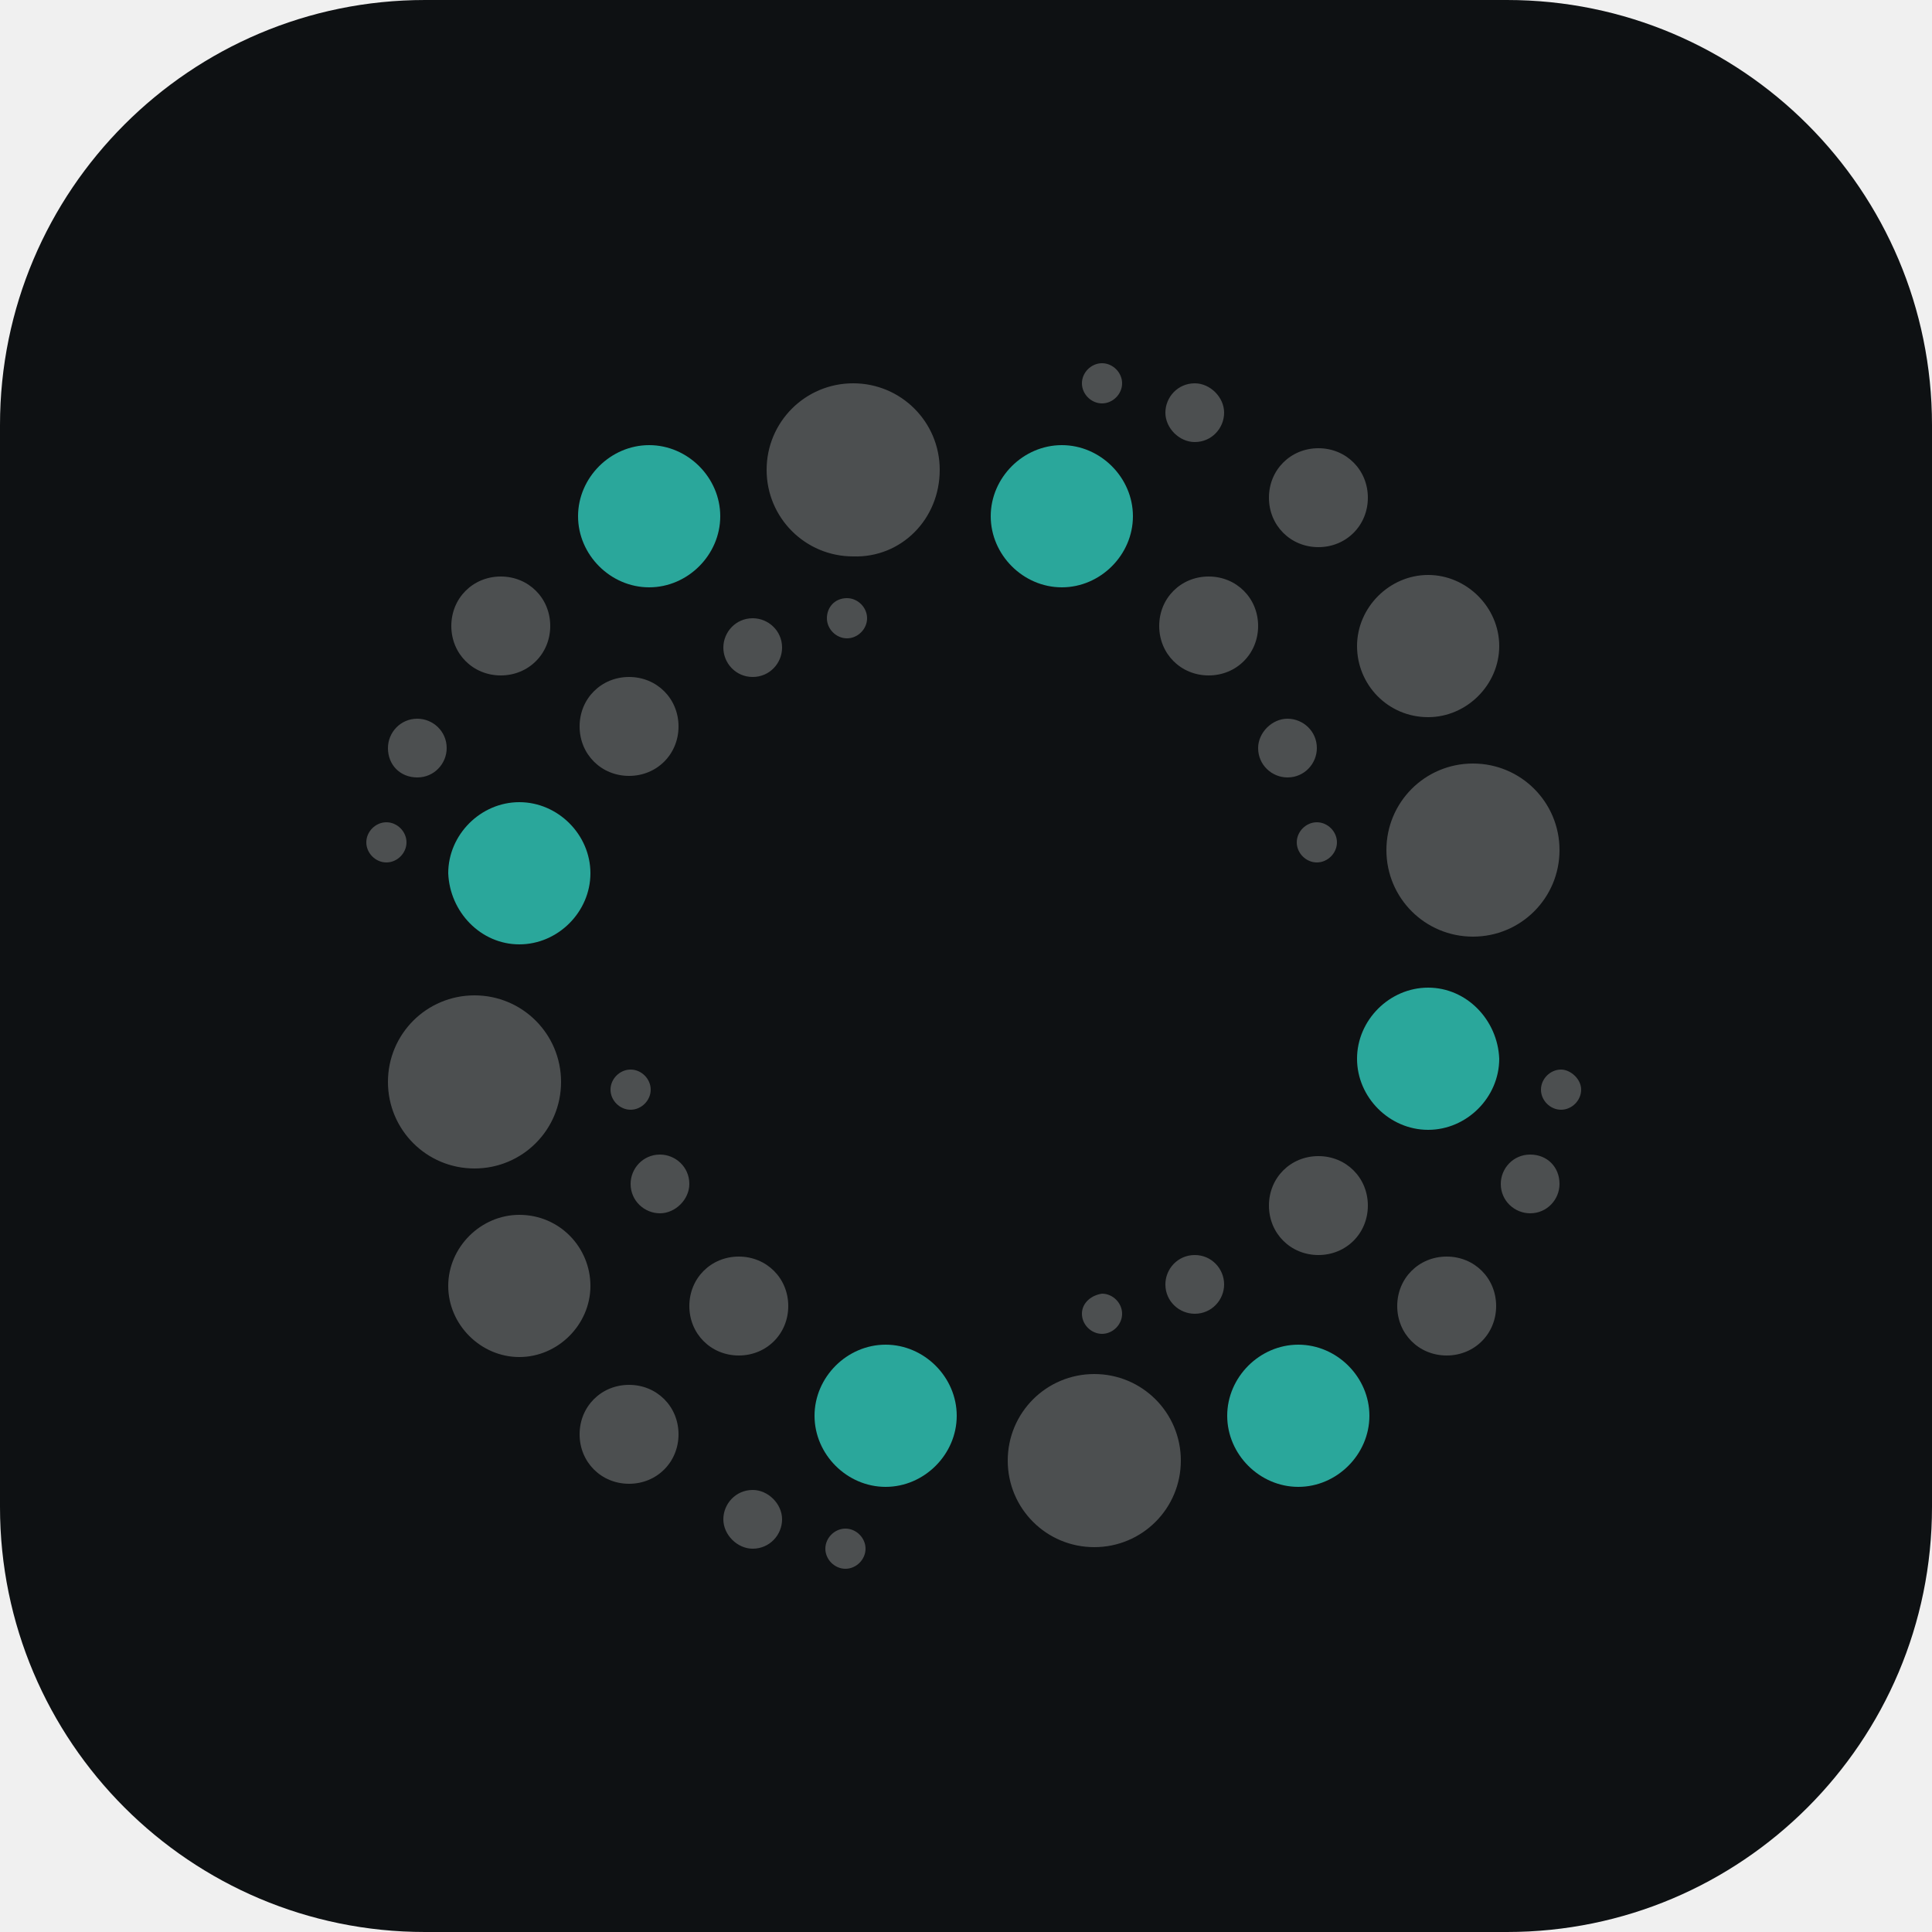
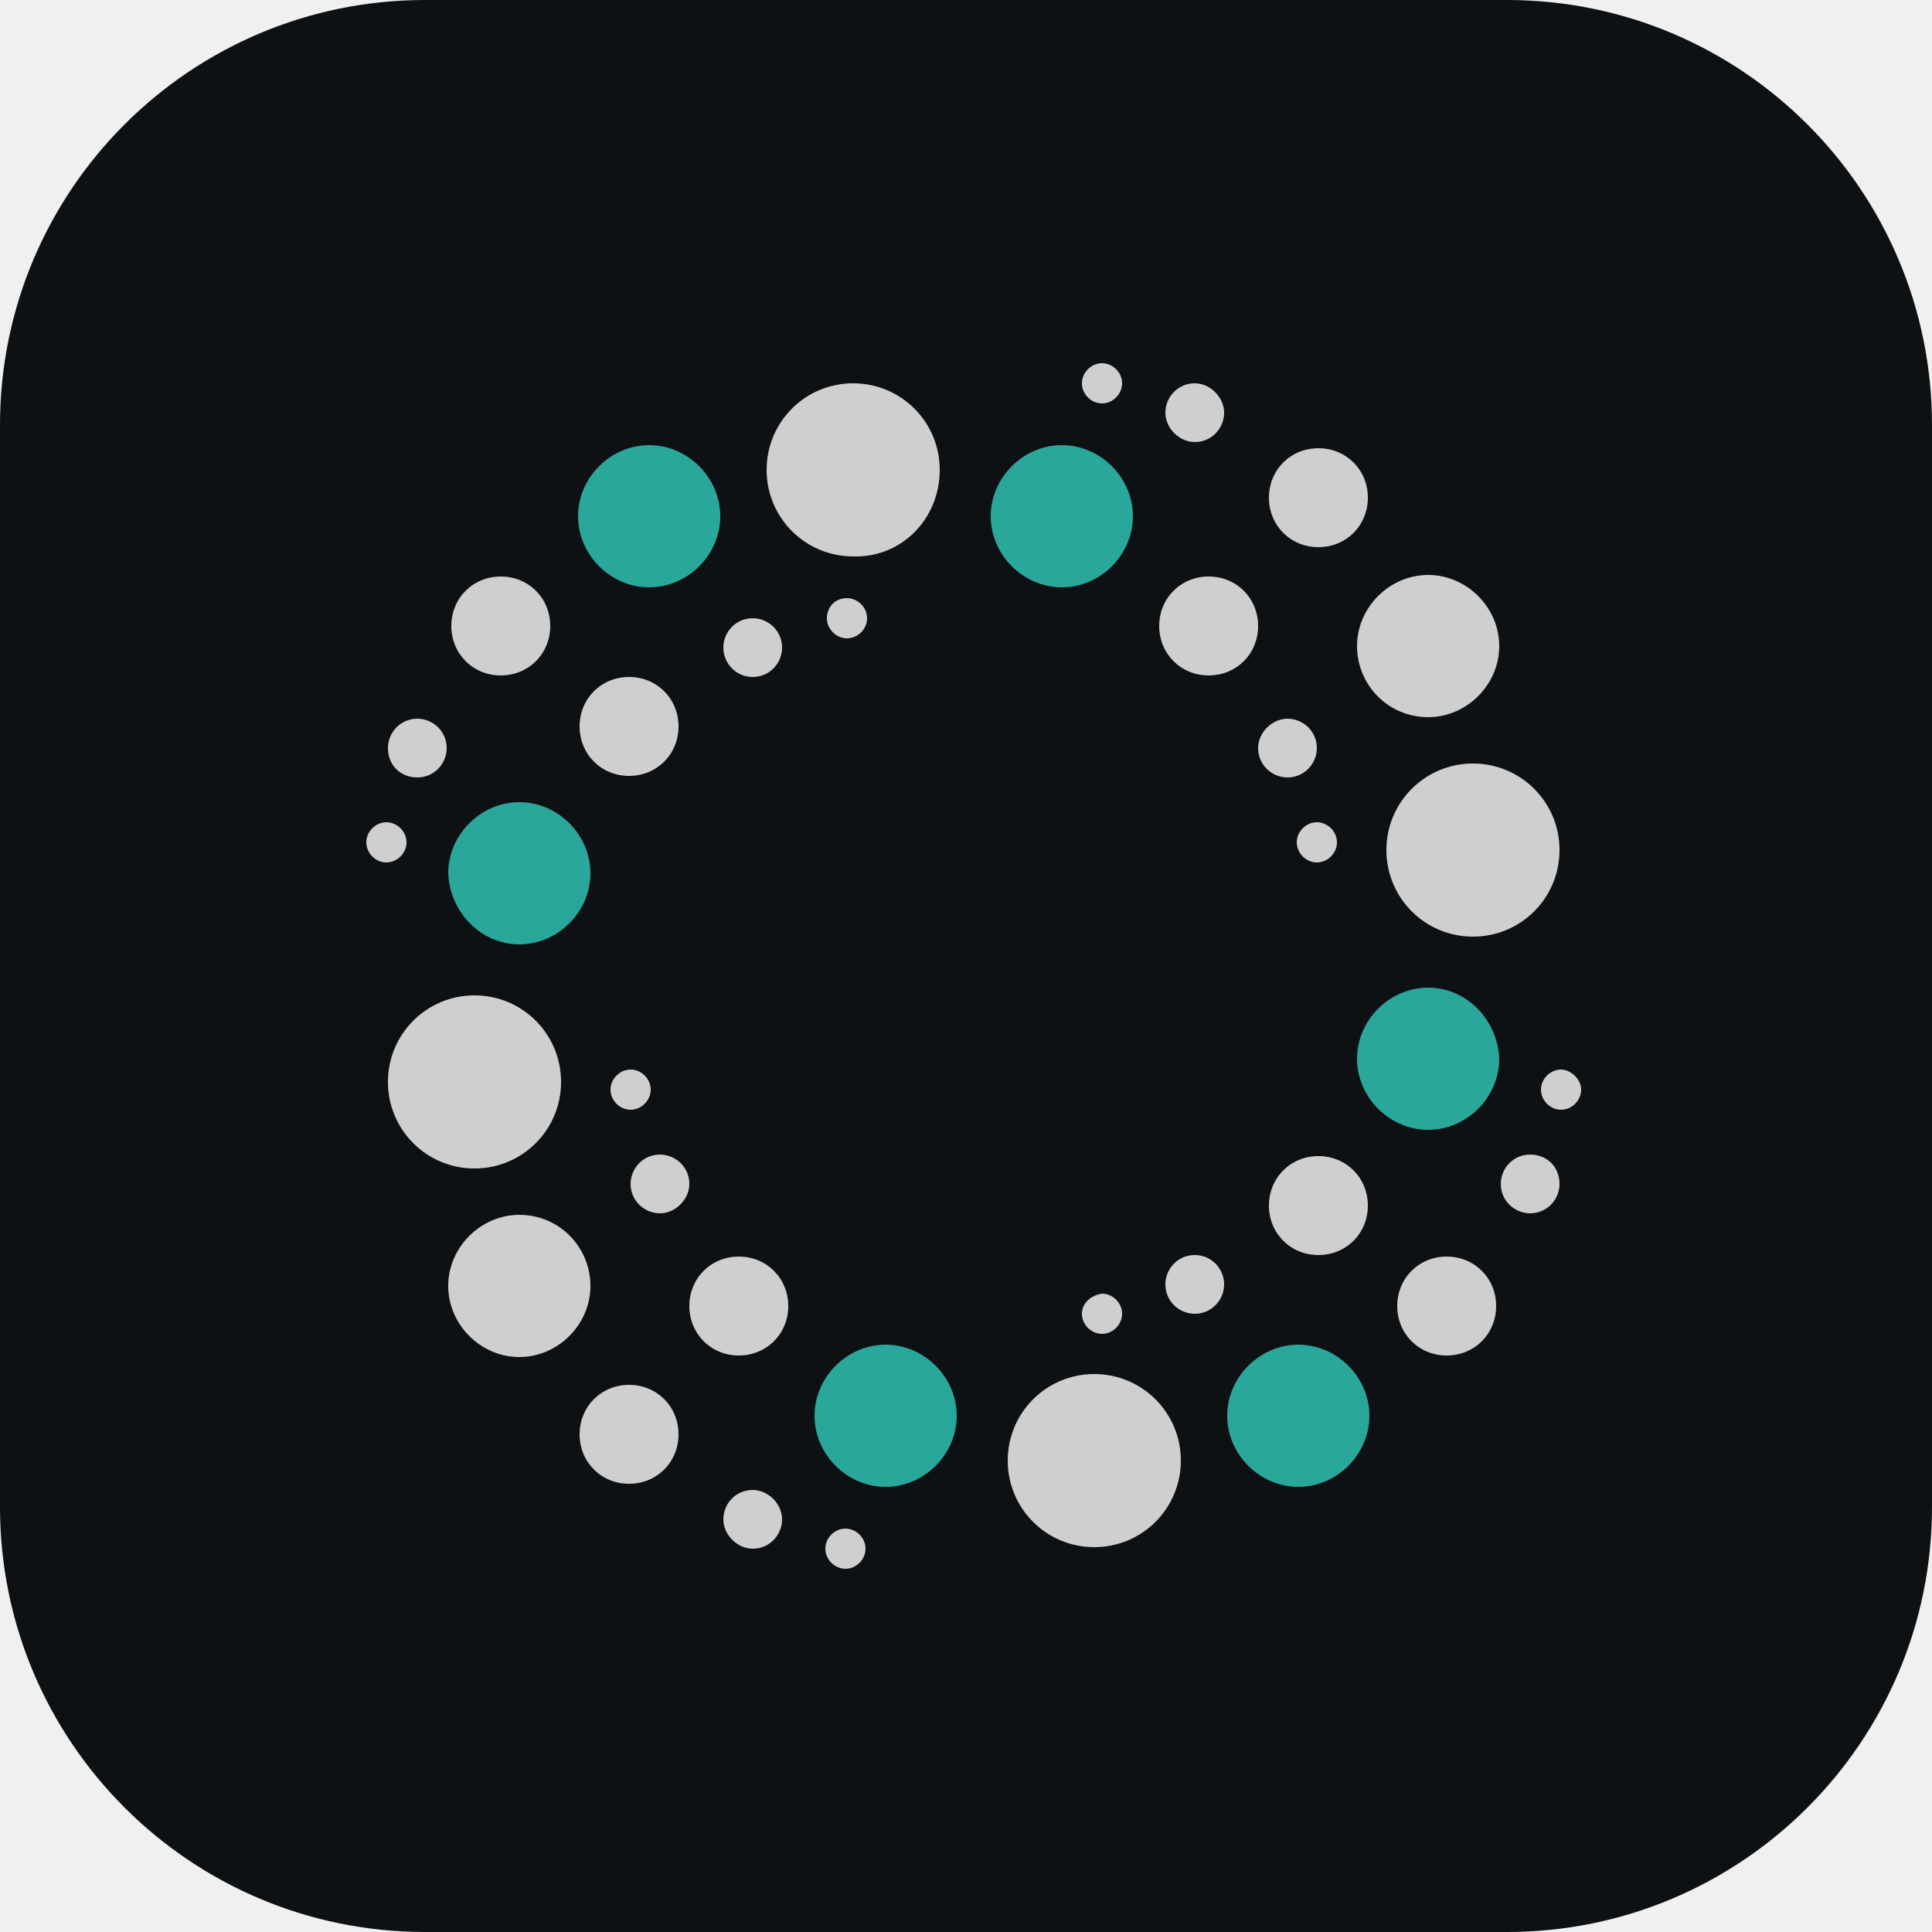
<svg xmlns="http://www.w3.org/2000/svg" width="1024" height="1024" viewBox="0 0 100 100">
  <rect x="0" y="0" width="100" height="100" rx="22" ry="22" fill="#0E1113" />
  <g transform="translate(10,10) scale(0.8)">
    <path fill="#2AA79B" d="M29.5,25.5c2.5,0,4.6-2.1,4.6-4.6s-2.1-4.6-4.6-4.6c-2.5,0-4.6,2.1-4.6,4.6S27,25.5,29.5,25.5z M21.1,48.6c2.5,0,4.6-2.1,4.6-4.6  c0-2.5-2.1-4.6-4.6-4.6s-4.6,2.1-4.6,4.6C16.6,46.5,18.6,48.6,21.1,48.6z M71.5,74.5c-2.5,0-4.6,2.1-4.6,4.6s2.1,4.6,4.6,4.6c2.5,0,4.6-2.1,4.6-4.6S74,74.5,71.5,74.5z M56.2,25.5c2.5,0,4.6-2.1,4.6-4.6s-2.1-4.6-4.6-4.6s-4.6,2.1-4.6,4.6S53.7,25.5,56.2,25.5z M79.9,51.4c-2.5,0-4.6,2.1-4.6,4.6c0,2.5,2.1,4.6,4.6,4.6s4.6-2.1,4.6-4.6C84.4,53.5,82.4,51.4,79.9,51.4z M44.8,74.5c-2.5,0-4.6,2.1-4.6,4.6s2.1,4.6,4.6,4.6s4.6-2.1,4.6-4.6S47.3,74.5,44.8,74.5z" />
-     <path fill="#FFFFFF" opacity="0.26" d="M27,58  c0,0.7,0.6,1.3,1.3,1.3c0.7,0,1.3-0.6,1.3-1.3s-0.6-1.3-1.3-1.3C27.6,56.7,27,57.3,27,58z M36.2,31.3c1.1,0,1.9-0.9,1.9-1.9  c0-1.1-0.9-1.9-1.9-1.9c-1.1,0-1.9,0.9-1.9,1.9C34.3,30.4,35.1,31.3,36.2,31.3z M14.5,37.8c1.1,0,1.9-0.9,1.9-1.9c0-1.1-0.9-1.9-1.9-1.9  c-1.1,0-1.9,0.9-1.9,1.9C12.6,37,13.4,37.8,14.5,37.8z M13.8,42c0-0.7-0.6-1.3-1.3-1.3c-0.7,0-1.3,0.6-1.3,1.3s0.6,1.3,1.3,1.3  C13.2,43.3,13.8,42.7,13.8,42z M19.9,31.2c1.8,0,3.2-1.4,3.2-3.2s-1.4-3.2-3.2-3.2c-1.8,0-3.2,1.4-3.2,3.2S18.1,31.2,19.9,31.2z M58.8,13.6c0.7,0,1.3-0.6,1.3-1.3c0-0.7-0.6-1.3-1.3-1.3c-0.7,0-1.3,0.6-1.3,1.3C57.5,13,58.1,13.6,58.8,13.6z M23.8,57.5  c0-3.1-2.5-5.6-5.6-5.6c-3.1,0-5.6,2.5-5.6,5.6s2.5,5.6,5.6,5.6C21.3,63.1,23.8,60.6,23.8,57.5z M79.9,33.9c2.5,0,4.6-2.1,4.6-4.6  s-2.1-4.6-4.6-4.6s-4.6,2.1-4.6,4.6S77.3,33.9,79.9,33.9z M69.6,65.5c0,1.8,1.4,3.2,3.2,3.2c1.8,0,3.2-1.4,3.2-3.2s-1.4-3.2-3.2-3.2  C71,62.3,69.6,63.7,69.6,65.5z M72.8,22.9c1.8,0,3.2-1.4,3.2-3.2c0-1.8-1.4-3.2-3.2-3.2c-1.8,0-3.2,1.4-3.2,3.2  C69.6,21.5,71,22.9,72.8,22.9z M65.7,31.2c1.8,0,3.2-1.4,3.2-3.2s-1.4-3.2-3.2-3.2c-1.8,0-3.2,1.4-3.2,3.2S63.9,31.2,65.7,31.2z M77.2,42.5c0,3.1,2.5,5.6,5.6,5.6c3.1,0,5.6-2.5,5.6-5.6s-2.5-5.6-5.6-5.6C79.7,36.9,77.2,39.4,77.2,42.5z M74,42  c0-0.7-0.6-1.3-1.3-1.3c-0.7,0-1.3,0.6-1.3,1.3s0.6,1.3,1.3,1.3C73.4,43.3,74,42.7,74,42z M64.8,16.1c1.1,0,1.9-0.9,1.9-1.9  s-0.9-1.9-1.9-1.9c-1.1,0-1.9,0.9-1.9,1.9S63.8,16.1,64.8,16.1z M70.8,37.8c1.1,0,1.9-0.9,1.9-1.9c0-1.1-0.9-1.9-1.9-1.9  s-1.9,0.9-1.9,1.9C68.9,37,69.8,37.8,70.8,37.8z M31.4,34.5c0-1.8-1.4-3.2-3.2-3.2c-1.8,0-3.2,1.4-3.2,3.2s1.4,3.2,3.2,3.2  C30,37.7,31.4,36.3,31.4,34.5z M64.8,68.7c-1.1,0-1.9,0.9-1.9,1.9c0,1.1,0.9,1.9,1.9,1.9c1.1,0,1.9-0.9,1.9-1.9  C66.7,69.6,65.9,68.7,64.8,68.7z M58.3,76.4c-3.1,0-5.6,2.5-5.6,5.6s2.5,5.6,5.6,5.6c3.1,0,5.6-2.5,5.6-5.6S61.4,76.4,58.3,76.4z M57.5,72.5c0,0.7,0.6,1.3,1.3,1.3  c0.7,0,1.3-0.6,1.3-1.3c0-0.7-0.6-1.3-1.3-1.3C58.1,71.3,57.5,71.8,57.5,72.5z M88.5,56.7c-0.7,0-1.3,0.6-1.3,1.3s0.6,1.3,1.3,1.3  c0.7,0,1.3-0.6,1.3-1.3S89.1,56.7,88.5,56.7z M86.5,62.2c-1.1,0-1.9,0.9-1.9,1.9c0,1.1,0.9,1.9,1.9,1.9c1.1,0,1.9-0.9,1.9-1.9  C88.4,63,87.6,62.2,86.5,62.2z M21.1,66.1  c-2.5,0-4.6,2.1-4.6,4.6s2.1,4.6,4.6,4.6s4.6-2.1,4.6-4.6S23.7,66.1,21.1,66.1z M81.1,68.8c-1.8,0-3.2,1.4-3.2,3.2s1.4,3.2,3.2,3.2  c1.8,0,3.2-1.4,3.2-3.2S82.9,68.8,81.1,68.8z M30.2,62.2c-1.1,0-1.9,0.9-1.9,1.9c0,1.1,0.9,1.9,1.9,1.9s1.9-0.9,1.9-1.9  C32.1,63,31.2,62.2,30.2,62.2z M35.3,68.8c-1.8,0-3.2,1.4-3.2,3.2s1.4,3.2,3.2,3.2c1.8,0,3.2-1.4,3.2-3.2S37.1,68.8,35.3,68.8z M36.2,83.9c-1.1,0-1.9,0.9-1.9,1.9s0.9,1.9,1.9,1.9c1.1,0,1.9-0.9,1.9-1.9S37.2,83.9,36.2,83.9z M28.2,77.1c-1.8,0-3.2,1.4-3.2,3.2  c0,1.8,1.4,3.2,3.2,3.2c1.8,0,3.2-1.4,3.2-3.2C31.4,78.5,30,77.1,28.2,77.1z M41,27.5c0,0.7,0.6,1.3,1.3,1.3c0.7,0,1.3-0.6,1.3-1.3  c0-0.7-0.6-1.3-1.3-1.3C41.5,26.2,41,26.8,41,27.5z M48.3,17.9c0-3.1-2.5-5.6-5.6-5.6c-3.1,0-5.6,2.5-5.6,5.6s2.5,5.6,5.6,5.6  C45.8,23.6,48.3,21.1,48.3,17.9z M42.2,86.4c-0.7,0-1.3,0.6-1.3,1.3c0,0.7,0.6,1.3,1.3,1.3c0.7,0,1.3-0.6,1.3-1.3  C43.5,87,42.9,86.4,42.2,86.4z" />
+     <path fill="#FFFFFF" opacity="0.8" d="M27,58  c0,0.7,0.6,1.3,1.3,1.3c0.7,0,1.3-0.6,1.3-1.3s-0.6-1.3-1.3-1.3C27.6,56.7,27,57.3,27,58z M36.2,31.3c1.1,0,1.9-0.9,1.9-1.9  c0-1.1-0.9-1.9-1.9-1.9c-1.1,0-1.9,0.9-1.9,1.9C34.3,30.4,35.1,31.3,36.2,31.3z M14.5,37.8c1.1,0,1.9-0.9,1.9-1.9c0-1.1-0.9-1.9-1.9-1.9  c-1.1,0-1.9,0.9-1.9,1.9C12.6,37,13.4,37.8,14.5,37.8z M13.8,42c0-0.7-0.6-1.3-1.3-1.3c-0.7,0-1.3,0.6-1.3,1.3s0.6,1.3,1.3,1.3  C13.2,43.3,13.8,42.7,13.8,42z M19.9,31.2c1.8,0,3.2-1.4,3.2-3.2s-1.4-3.2-3.2-3.2c-1.8,0-3.2,1.4-3.2,3.2S18.1,31.2,19.9,31.2z M58.8,13.6c0.7,0,1.3-0.6,1.3-1.3c0-0.7-0.6-1.3-1.3-1.3c-0.7,0-1.3,0.6-1.3,1.3C57.5,13,58.1,13.6,58.8,13.6z M23.8,57.5  c0-3.1-2.5-5.6-5.6-5.6c-3.1,0-5.6,2.5-5.6,5.6s2.5,5.6,5.6,5.6C21.3,63.1,23.8,60.6,23.8,57.5z M79.9,33.9c2.5,0,4.6-2.1,4.6-4.6  s-2.1-4.6-4.6-4.6s-4.6,2.1-4.6,4.6S77.3,33.9,79.9,33.9z M69.6,65.5c0,1.8,1.4,3.2,3.2,3.2c1.8,0,3.2-1.4,3.2-3.2s-1.4-3.2-3.2-3.2  C71,62.3,69.6,63.7,69.6,65.5z M72.8,22.9c1.8,0,3.2-1.4,3.2-3.2c0-1.8-1.4-3.2-3.2-3.2c-1.8,0-3.2,1.4-3.2,3.2  C69.6,21.5,71,22.9,72.8,22.9z M65.7,31.2c1.8,0,3.2-1.4,3.2-3.2s-1.4-3.2-3.2-3.2c-1.8,0-3.2,1.4-3.2,3.2S63.9,31.2,65.7,31.2z M77.2,42.5c0,3.1,2.5,5.6,5.6,5.6c3.1,0,5.6-2.5,5.6-5.6s-2.5-5.6-5.6-5.6C79.7,36.9,77.2,39.4,77.2,42.5z M74,42  c0-0.7-0.6-1.3-1.3-1.3c-0.7,0-1.3,0.6-1.3,1.3s0.6,1.3,1.3,1.3C73.4,43.3,74,42.7,74,42z M64.8,16.1c1.1,0,1.9-0.9,1.9-1.9  s-0.9-1.9-1.9-1.9c-1.1,0-1.9,0.9-1.9,1.9S63.8,16.1,64.8,16.1z M70.8,37.8c1.1,0,1.9-0.9,1.9-1.9c0-1.1-0.9-1.9-1.9-1.9  s-1.9,0.9-1.9,1.9C68.9,37,69.8,37.8,70.8,37.8z M31.4,34.5c0-1.8-1.4-3.2-3.2-3.2c-1.8,0-3.2,1.4-3.2,3.2s1.4,3.2,3.2,3.2  C30,37.7,31.4,36.3,31.4,34.5z M64.8,68.7c-1.1,0-1.9,0.9-1.9,1.9c0,1.1,0.9,1.9,1.9,1.9c1.1,0,1.9-0.9,1.9-1.9  C66.7,69.6,65.9,68.7,64.8,68.7z M58.3,76.4c-3.1,0-5.6,2.5-5.6,5.6s2.5,5.6,5.6,5.6c3.1,0,5.6-2.5,5.6-5.6S61.4,76.4,58.3,76.4z M57.5,72.5c0,0.7,0.6,1.3,1.3,1.3  c0.7,0,1.3-0.6,1.3-1.3c0-0.7-0.6-1.3-1.3-1.3C58.1,71.3,57.5,71.8,57.5,72.5z M88.5,56.7c-0.7,0-1.3,0.6-1.3,1.3s0.6,1.3,1.3,1.3  c0.7,0,1.3-0.6,1.3-1.3S89.1,56.7,88.5,56.7z M86.5,62.2c-1.1,0-1.9,0.9-1.9,1.9c0,1.1,0.9,1.9,1.9,1.9c1.1,0,1.9-0.9,1.9-1.9  C88.4,63,87.6,62.2,86.5,62.2z M21.1,66.1  c-2.5,0-4.6,2.1-4.6,4.6s2.1,4.6,4.6,4.6s4.6-2.1,4.6-4.6S23.7,66.1,21.1,66.1z M81.1,68.8c-1.8,0-3.2,1.4-3.2,3.2s1.4,3.2,3.2,3.2  c1.8,0,3.2-1.4,3.2-3.2S82.9,68.8,81.1,68.8z M30.2,62.2c-1.1,0-1.9,0.9-1.9,1.9c0,1.1,0.9,1.9,1.9,1.9s1.9-0.9,1.9-1.9  C32.1,63,31.2,62.2,30.2,62.2z M35.3,68.8c-1.8,0-3.2,1.4-3.2,3.2s1.4,3.2,3.2,3.2c1.8,0,3.2-1.4,3.2-3.2S37.1,68.8,35.3,68.8z M36.2,83.9c-1.1,0-1.9,0.9-1.9,1.9s0.9,1.9,1.9,1.9c1.1,0,1.9-0.9,1.9-1.9S37.2,83.9,36.2,83.9z M28.2,77.1c-1.8,0-3.2,1.4-3.2,3.2  c0,1.8,1.4,3.2,3.2,3.2c1.8,0,3.2-1.4,3.2-3.2C31.4,78.5,30,77.1,28.2,77.1z M41,27.5c0,0.7,0.6,1.3,1.3,1.3c0.7,0,1.3-0.6,1.3-1.3  c0-0.7-0.6-1.3-1.3-1.3C41.5,26.2,41,26.8,41,27.5z M48.3,17.9c0-3.1-2.5-5.6-5.6-5.6c-3.1,0-5.6,2.5-5.6,5.6s2.5,5.6,5.6,5.6  C45.8,23.6,48.3,21.1,48.3,17.9z M42.2,86.4c-0.7,0-1.3,0.6-1.3,1.3c0,0.7,0.6,1.3,1.3,1.3c0.7,0,1.3-0.6,1.3-1.3  C43.5,87,42.9,86.4,42.2,86.4z" />
  </g>
</svg>
